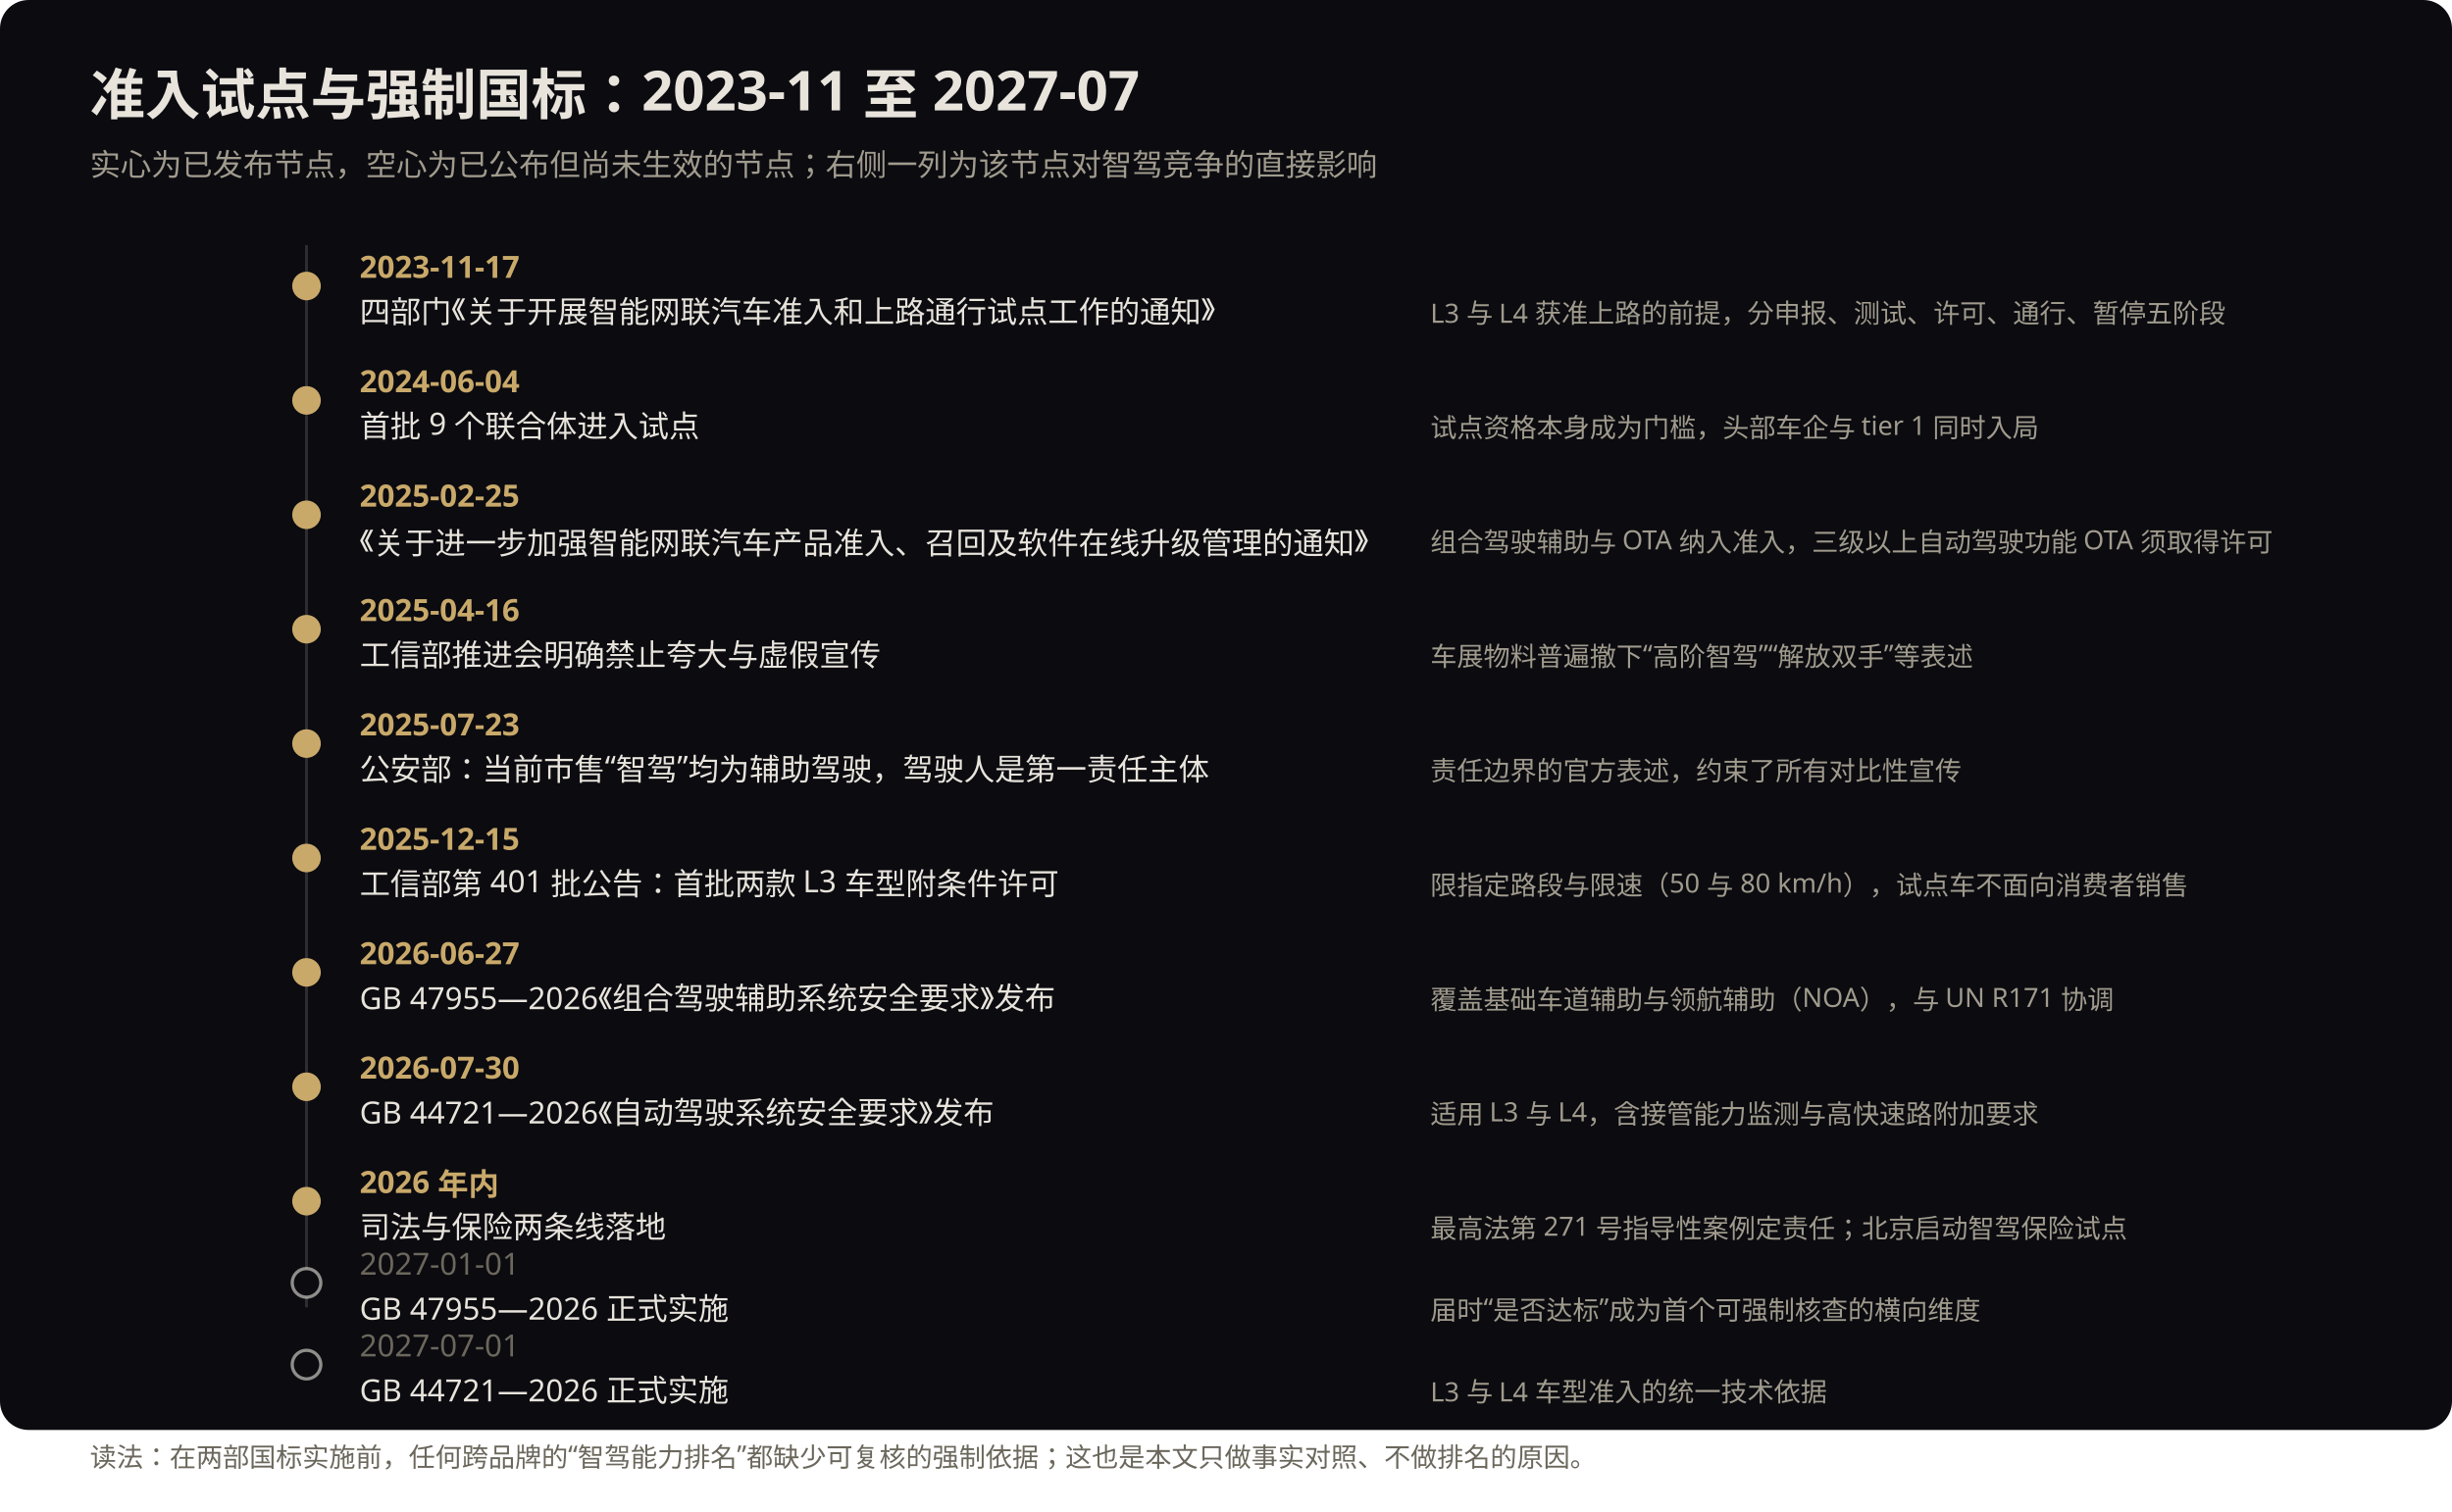
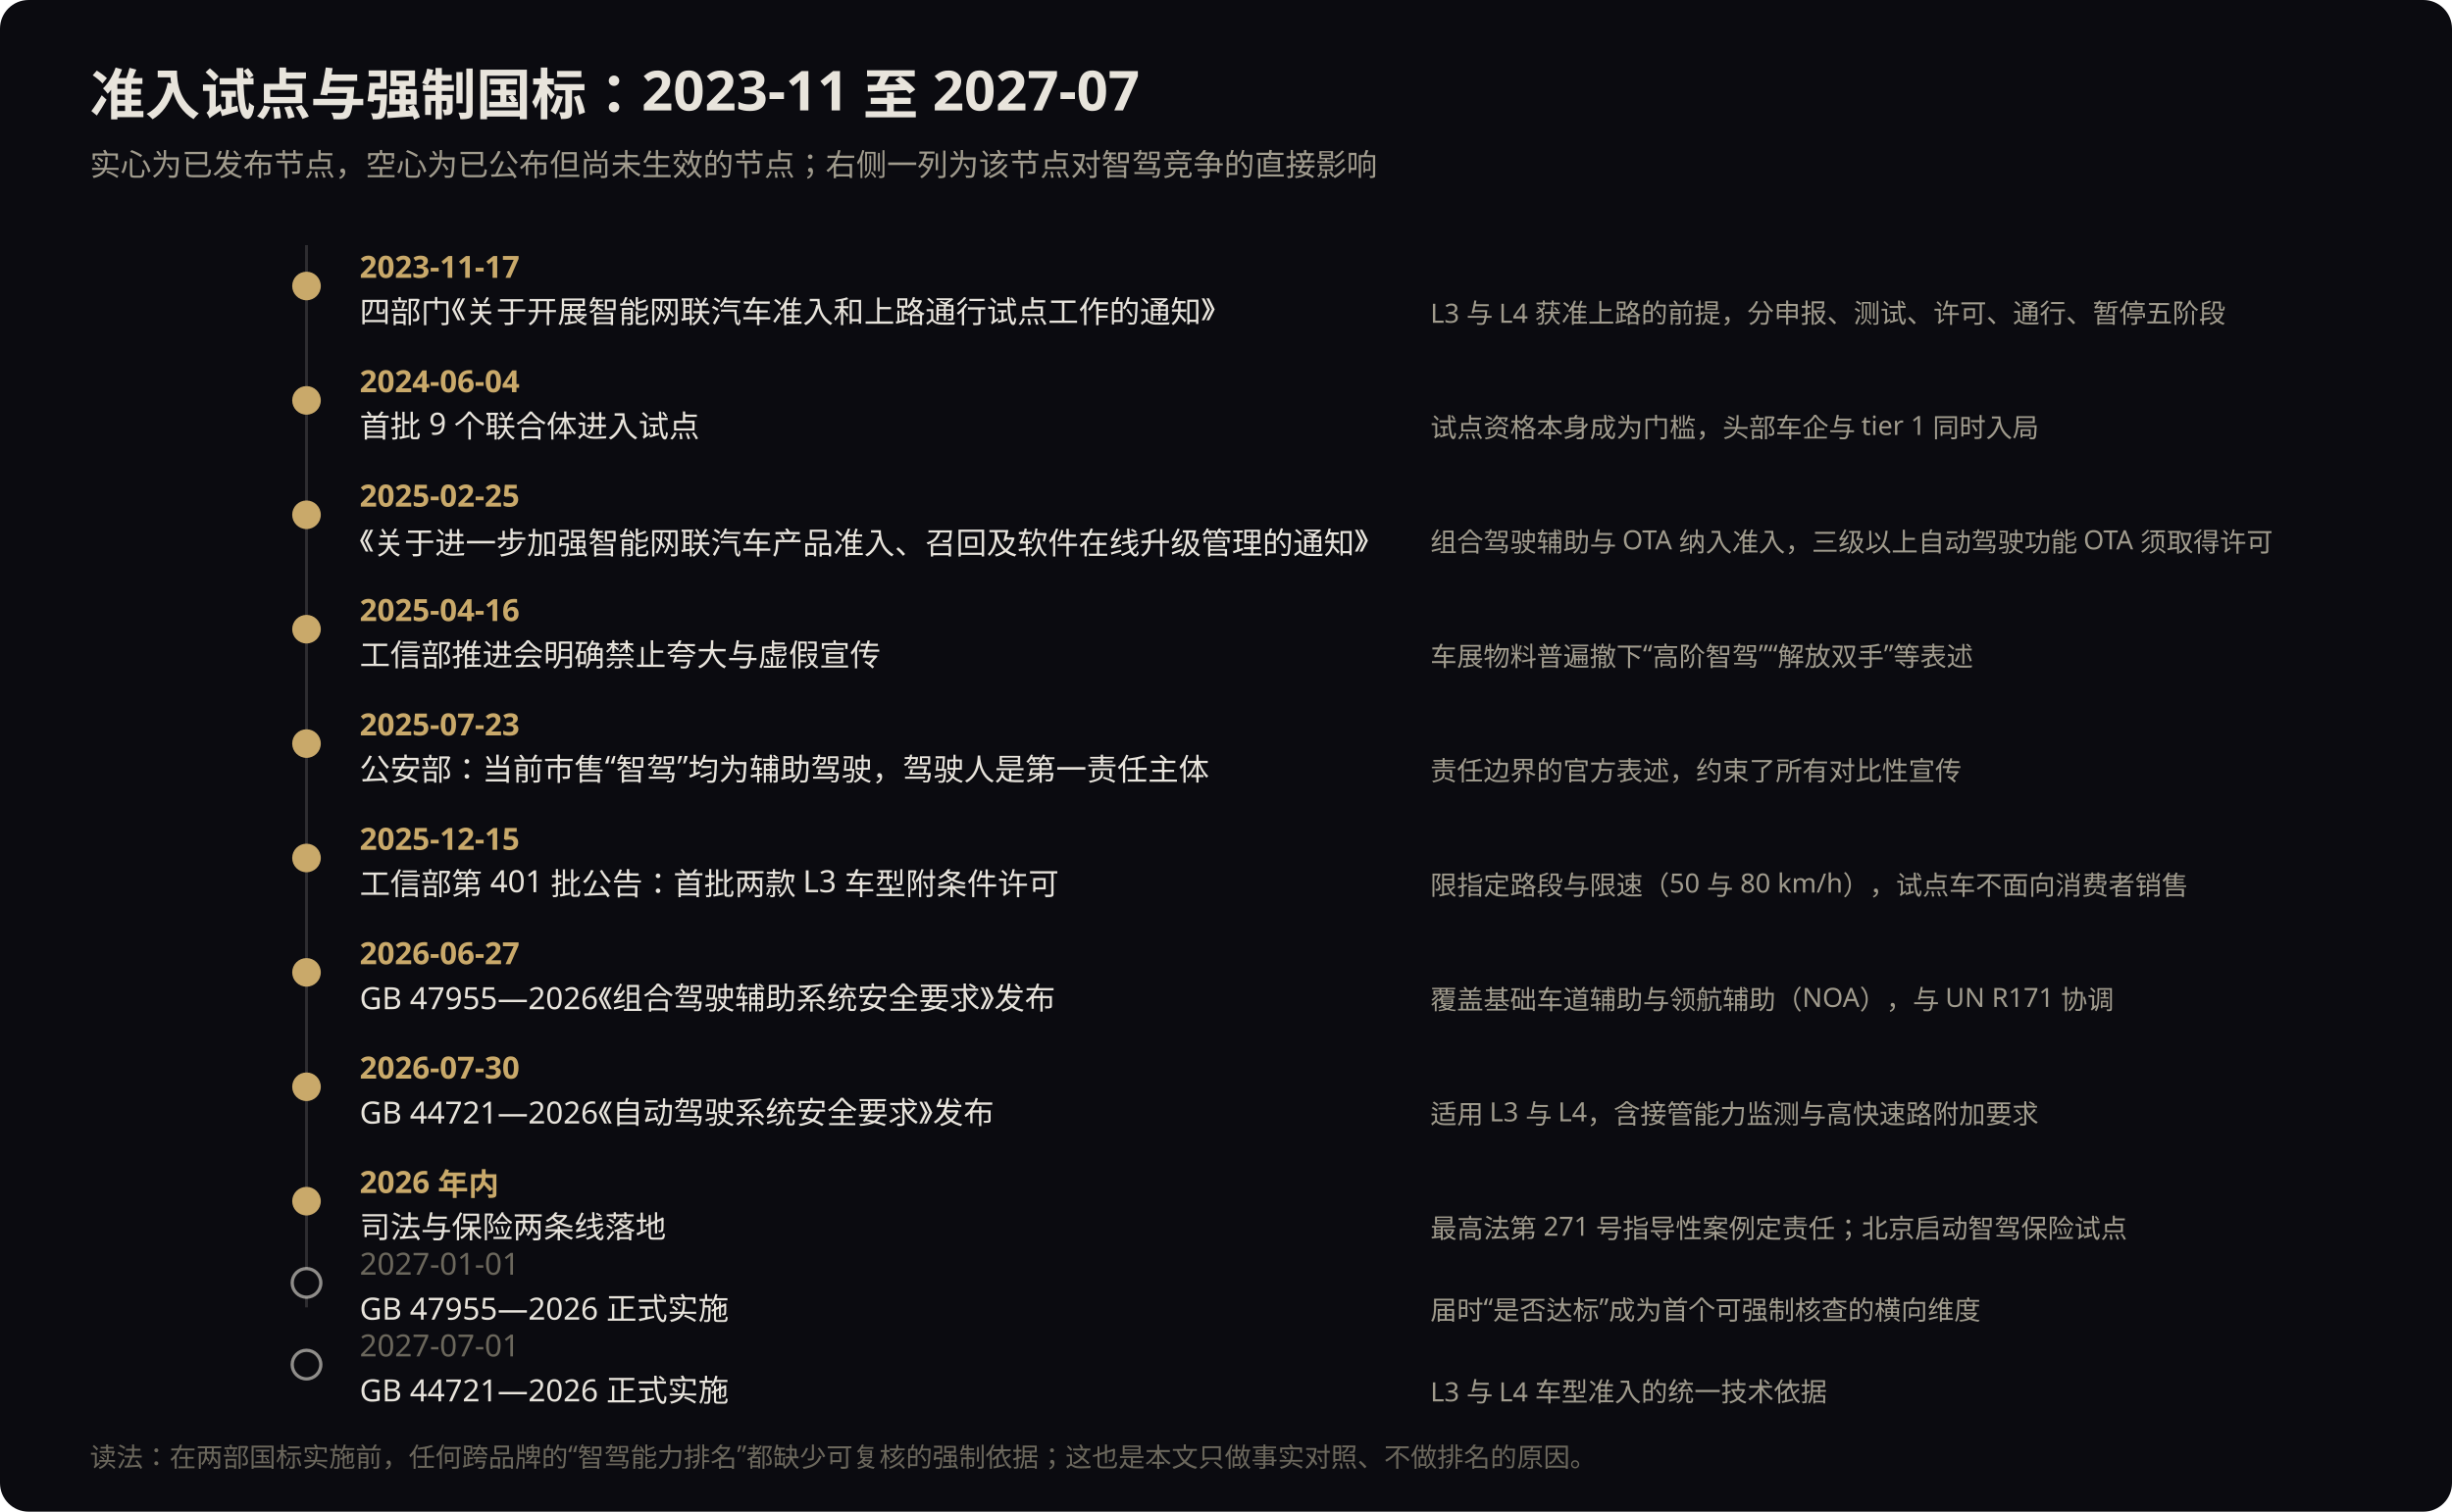
<svg xmlns="http://www.w3.org/2000/svg" viewBox="0 0 1200 740" width="100%" role="img" aria-label="准入试点与强制国标时间线">
  <style>
    .bg{fill:#0b0b10}
    .ttl{fill:#e8e4dc;font:600 27px 'Noto Sans SC','PingFang SC','Microsoft YaHei',sans-serif}
    .sub{fill:#a09b8d;font:400 15px 'Noto Sans SC','PingFang SC','Microsoft YaHei',sans-serif}
    .date{fill:#c9a96a;font:600 15px 'Noto Sans SC','PingFang SC',sans-serif}
    .date2{fill:#6b675c;font:500 15px 'Noto Sans SC','PingFang SC',sans-serif}
    .ev{fill:#e8e4dc;font:400 15px 'Noto Sans SC','PingFang SC',sans-serif}
    .imp{fill:#a09b8d;font:400 13px 'Noto Sans SC','PingFang SC',sans-serif}
    .foot{fill:#6b675c;font:400 13px 'Noto Sans SC','PingFang SC','Microsoft YaHei',sans-serif}
    .axis{stroke:#e8e4dc;stroke-opacity:.16;stroke-width:1.4}
    .dot-d{fill:#c9a96a}
    .dot-f{fill:#0b0b10;stroke:#e8e4dc;stroke-opacity:.6;stroke-width:1.6}
  </style>
-   <rect class="bg" x="0" y="0" width="1200" height="700" rx="14" />
+   <rect class="bg" x="0" y="0" width="1200" height="740" rx="14" />
  <text class="ttl" x="44" y="56">准入试点与强制国标：2023-11 至 2027-07</text>
  <text class="sub" x="44" y="86">实心为已发布节点，空心为已公布但尚未生效的节点；右侧一列为该节点对智驾竞争的直接影响</text>
  <line class="axis" x1="150" y1="120" x2="150" y2="640" />
  <circle class="dot-d" cx="150" cy="140" r="7" />
  <text class="date" x="176" y="136">2023-11-17</text>
  <text class="ev" x="176" y="158">四部门《关于开展智能网联汽车准入和上路通行试点工作的通知》</text>
  <text class="imp" x="700" y="158">L3 与 L4 获准上路的前提，分申报、测试、许可、通行、暂停五阶段</text>
  <circle class="dot-d" cx="150" cy="196" r="7" />
  <text class="date" x="176" y="192">2024-06-04</text>
  <text class="ev" x="176" y="214">首批 9 个联合体进入试点</text>
  <text class="imp" x="700" y="214">试点资格本身成为门槛，头部车企与 tier 1 同时入局</text>
  <circle class="dot-d" cx="150" cy="252" r="7" />
  <text class="date" x="176" y="248">2025-02-25</text>
  <text class="ev" x="176" y="270">《关于进一步加强智能网联汽车产品准入、召回及软件在线升级管理的通知》</text>
  <text class="imp" x="700" y="270">组合驾驶辅助与 OTA 纳入准入，三级以上自动驾驶功能 OTA 须取得许可</text>
  <circle class="dot-d" cx="150" cy="308" r="7" />
  <text class="date" x="176" y="304">2025-04-16</text>
  <text class="ev" x="176" y="326">工信部推进会明确禁止夸大与虚假宣传</text>
  <text class="imp" x="700" y="326">车展物料普遍撤下“高阶智驾”“解放双手”等表述</text>
  <circle class="dot-d" cx="150" cy="364" r="7" />
  <text class="date" x="176" y="360">2025-07-23</text>
  <text class="ev" x="176" y="382">公安部：当前市售“智驾”均为辅助驾驶，驾驶人是第一责任主体</text>
  <text class="imp" x="700" y="382">责任边界的官方表述，约束了所有对比性宣传</text>
  <circle class="dot-d" cx="150" cy="420" r="7" />
  <text class="date" x="176" y="416">2025-12-15</text>
  <text class="ev" x="176" y="438">工信部第 401 批公告：首批两款 L3 车型附条件许可</text>
  <text class="imp" x="700" y="438">限指定路段与限速（50 与 80 km/h），试点车不面向消费者销售</text>
  <circle class="dot-d" cx="150" cy="476" r="7" />
  <text class="date" x="176" y="472">2026-06-27</text>
  <text class="ev" x="176" y="494">GB 47955—2026《组合驾驶辅助系统安全要求》发布</text>
  <text class="imp" x="700" y="494">覆盖基础车道辅助与领航辅助（NOA），与 UN R171 协调</text>
  <circle class="dot-d" cx="150" cy="532" r="7" />
  <text class="date" x="176" y="528">2026-07-30</text>
  <text class="ev" x="176" y="550">GB 44721—2026《自动驾驶系统安全要求》发布</text>
  <text class="imp" x="700" y="550">适用 L3 与 L4，含接管能力监测与高快速路附加要求</text>
  <circle class="dot-d" cx="150" cy="588" r="7" />
  <text class="date" x="176" y="584">2026 年内</text>
  <text class="ev" x="176" y="606">司法与保险两条线落地</text>
  <text class="imp" x="700" y="606">最高法第 271 号指导性案例定责任；北京启动智驾保险试点</text>
  <circle class="dot-f" cx="150" cy="628" r="7" />
  <text class="date2" x="176" y="624">2027-01-01</text>
  <text class="ev" x="176" y="646">GB 47955—2026 正式实施</text>
  <text class="imp" x="700" y="646">届时“是否达标”成为首个可强制核查的横向维度</text>
  <circle class="dot-f" cx="150" cy="668" r="7" />
  <text class="date2" x="176" y="664">2027-07-01</text>
  <text class="ev" x="176" y="686">GB 44721—2026 正式实施</text>
  <text class="imp" x="700" y="686">L3 与 L4 车型准入的统一技术依据</text>
  <text class="foot" x="44" y="718">读法：在两部国标实施前，任何跨品牌的“智驾能力排名”都缺少可复核的强制依据；这也是本文只做事实对照、不做排名的原因。</text>
</svg>
